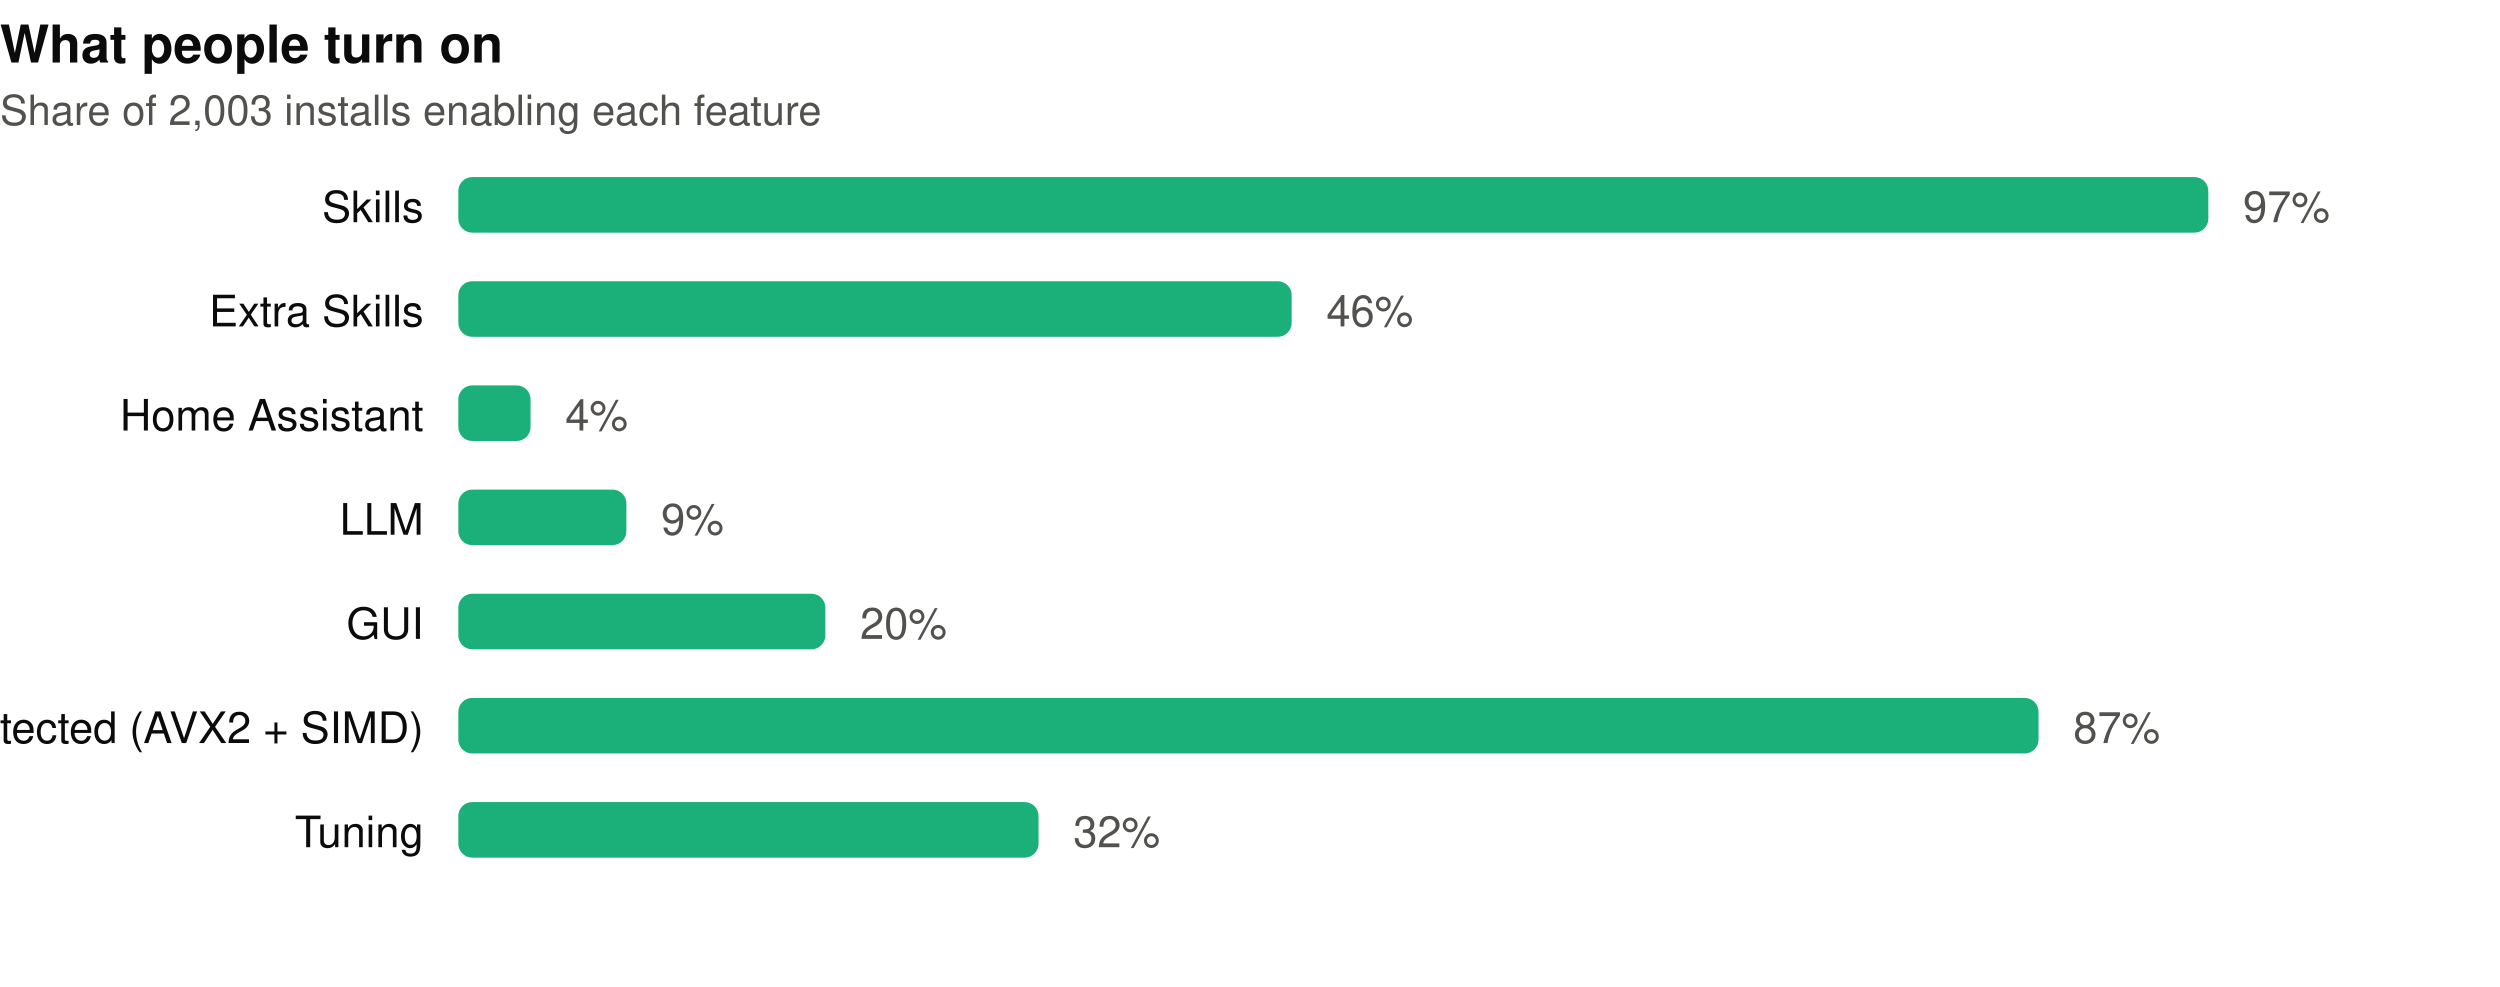
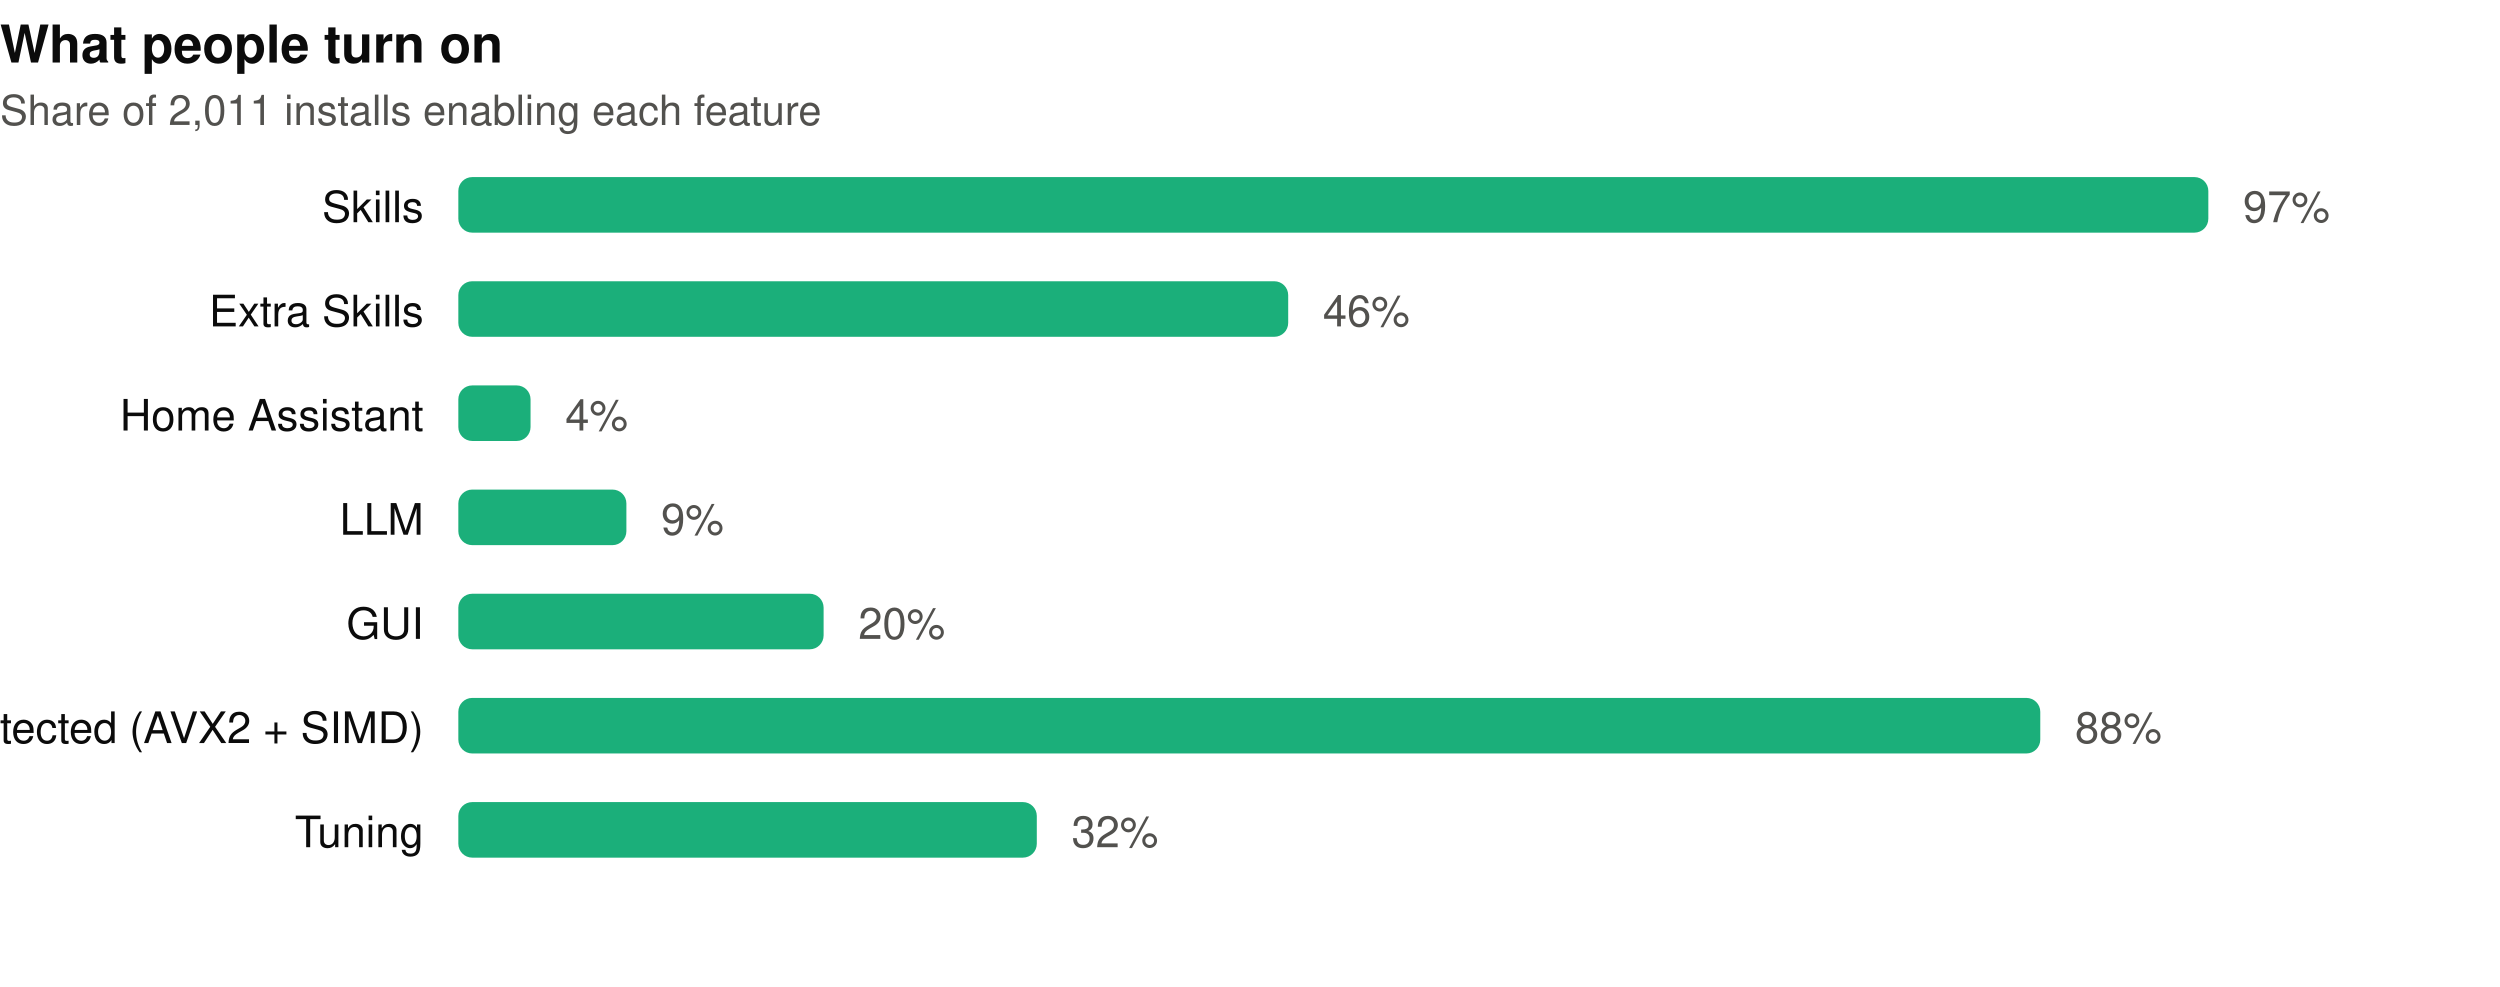
- <svg xmlns="http://www.w3.org/2000/svg" width="720" height="284" viewBox="0 0 720 284" role="img" aria-label="What people turn on. Share of 2,003 installs enabling each feature">
+ <svg xmlns="http://www.w3.org/2000/svg" width="720" height="284" viewBox="0 0 720 284" role="img" aria-label="What people turn on. Share of 2,011 installs enabling each feature">
  <text x="0" y="18" font-family="ui-sans-serif,-apple-system,BlinkMacSystemFont,'Segoe UI',Helvetica,Arial,sans-serif" font-size="15" font-weight="600" fill="#0b0b0b">What people turn on</text>
-   <text x="0" y="36" font-family="ui-sans-serif,-apple-system,BlinkMacSystemFont,'Segoe UI',Helvetica,Arial,sans-serif" font-size="12" fill="#52514e">Share of 2,003 installs enabling each feature</text>
+   <text x="0" y="36" font-family="ui-sans-serif,-apple-system,BlinkMacSystemFont,'Segoe UI',Helvetica,Arial,sans-serif" font-size="12" fill="#52514e">Share of 2,011 installs enabling each feature</text>
  <text x="122" y="64.0" text-anchor="end" font-family="ui-sans-serif,-apple-system,BlinkMacSystemFont,'Segoe UI',Helvetica,Arial,sans-serif" font-size="12.5" fill="#0b0b0b">Skills</text>
  <rect x="132" y="51.0" width="504.0" height="16" rx="4" fill="#1baf7a" />
  <text x="646.0" y="64.0" font-family="ui-sans-serif,-apple-system,BlinkMacSystemFont,'Segoe UI',Helvetica,Arial,sans-serif" font-size="12.5" fill="#52514e">97%</text>
  <text x="122" y="94.0" text-anchor="end" font-family="ui-sans-serif,-apple-system,BlinkMacSystemFont,'Segoe UI',Helvetica,Arial,sans-serif" font-size="12.5" fill="#0b0b0b">Extra Skills</text>
-   <rect x="132" y="81.0" width="240.0" height="16" rx="4" fill="#1baf7a" />
-   <text x="382.0" y="94.0" font-family="ui-sans-serif,-apple-system,BlinkMacSystemFont,'Segoe UI',Helvetica,Arial,sans-serif" font-size="12.5" fill="#52514e">46%</text>
+   <rect x="132" y="81.0" width="239.0" height="16" rx="4" fill="#1baf7a" />
+   <text x="381.0" y="94.0" font-family="ui-sans-serif,-apple-system,BlinkMacSystemFont,'Segoe UI',Helvetica,Arial,sans-serif" font-size="12.5" fill="#52514e">46%</text>
  <text x="122" y="124.0" text-anchor="end" font-family="ui-sans-serif,-apple-system,BlinkMacSystemFont,'Segoe UI',Helvetica,Arial,sans-serif" font-size="12.5" fill="#0b0b0b">Home Assistant</text>
  <rect x="132" y="111.0" width="20.8" height="16" rx="4" fill="#1baf7a" />
  <text x="162.8" y="124.0" font-family="ui-sans-serif,-apple-system,BlinkMacSystemFont,'Segoe UI',Helvetica,Arial,sans-serif" font-size="12.5" fill="#52514e">4%</text>
  <text x="122" y="154.0" text-anchor="end" font-family="ui-sans-serif,-apple-system,BlinkMacSystemFont,'Segoe UI',Helvetica,Arial,sans-serif" font-size="12.5" fill="#0b0b0b">LLM</text>
  <rect x="132" y="141.0" width="48.4" height="16" rx="4" fill="#1baf7a" />
  <text x="190.4" y="154.0" font-family="ui-sans-serif,-apple-system,BlinkMacSystemFont,'Segoe UI',Helvetica,Arial,sans-serif" font-size="12.5" fill="#52514e">9%</text>
  <text x="122" y="184.0" text-anchor="end" font-family="ui-sans-serif,-apple-system,BlinkMacSystemFont,'Segoe UI',Helvetica,Arial,sans-serif" font-size="12.5" fill="#0b0b0b">GUI</text>
-   <rect x="132" y="171.0" width="105.7" height="16" rx="4" fill="#1baf7a" />
-   <text x="247.7" y="184.0" font-family="ui-sans-serif,-apple-system,BlinkMacSystemFont,'Segoe UI',Helvetica,Arial,sans-serif" font-size="12.5" fill="#52514e">20%</text>
+   <rect x="132" y="171.0" width="105.2" height="16" rx="4" fill="#1baf7a" />
+   <text x="247.2" y="184.0" font-family="ui-sans-serif,-apple-system,BlinkMacSystemFont,'Segoe UI',Helvetica,Arial,sans-serif" font-size="12.5" fill="#52514e">20%</text>
  <text x="122" y="214.0" text-anchor="end" font-family="ui-sans-serif,-apple-system,BlinkMacSystemFont,'Segoe UI',Helvetica,Arial,sans-serif" font-size="12.5" fill="#0b0b0b">CPU capability detected (AVX2 + SIMD)</text>
-   <rect x="132" y="201.0" width="455.1" height="16" rx="4" fill="#1baf7a" />
-   <text x="597.1" y="214.0" font-family="ui-sans-serif,-apple-system,BlinkMacSystemFont,'Segoe UI',Helvetica,Arial,sans-serif" font-size="12.5" fill="#52514e">87%</text>
+   <rect x="132" y="201.0" width="455.6" height="16" rx="4" fill="#1baf7a" />
+   <text x="597.6" y="214.0" font-family="ui-sans-serif,-apple-system,BlinkMacSystemFont,'Segoe UI',Helvetica,Arial,sans-serif" font-size="12.5" fill="#52514e">88%</text>
  <text x="122" y="244.0" text-anchor="end" font-family="ui-sans-serif,-apple-system,BlinkMacSystemFont,'Segoe UI',Helvetica,Arial,sans-serif" font-size="12.5" fill="#0b0b0b">Tuning</text>
-   <rect x="132" y="231.0" width="167.1" height="16" rx="4" fill="#1baf7a" />
-   <text x="309.1" y="244.0" font-family="ui-sans-serif,-apple-system,BlinkMacSystemFont,'Segoe UI',Helvetica,Arial,sans-serif" font-size="12.5" fill="#52514e">32%</text>
+   <rect x="132" y="231.0" width="166.6" height="16" rx="4" fill="#1baf7a" />
+   <text x="308.6" y="244.0" font-family="ui-sans-serif,-apple-system,BlinkMacSystemFont,'Segoe UI',Helvetica,Arial,sans-serif" font-size="12.5" fill="#52514e">32%</text>
</svg>
